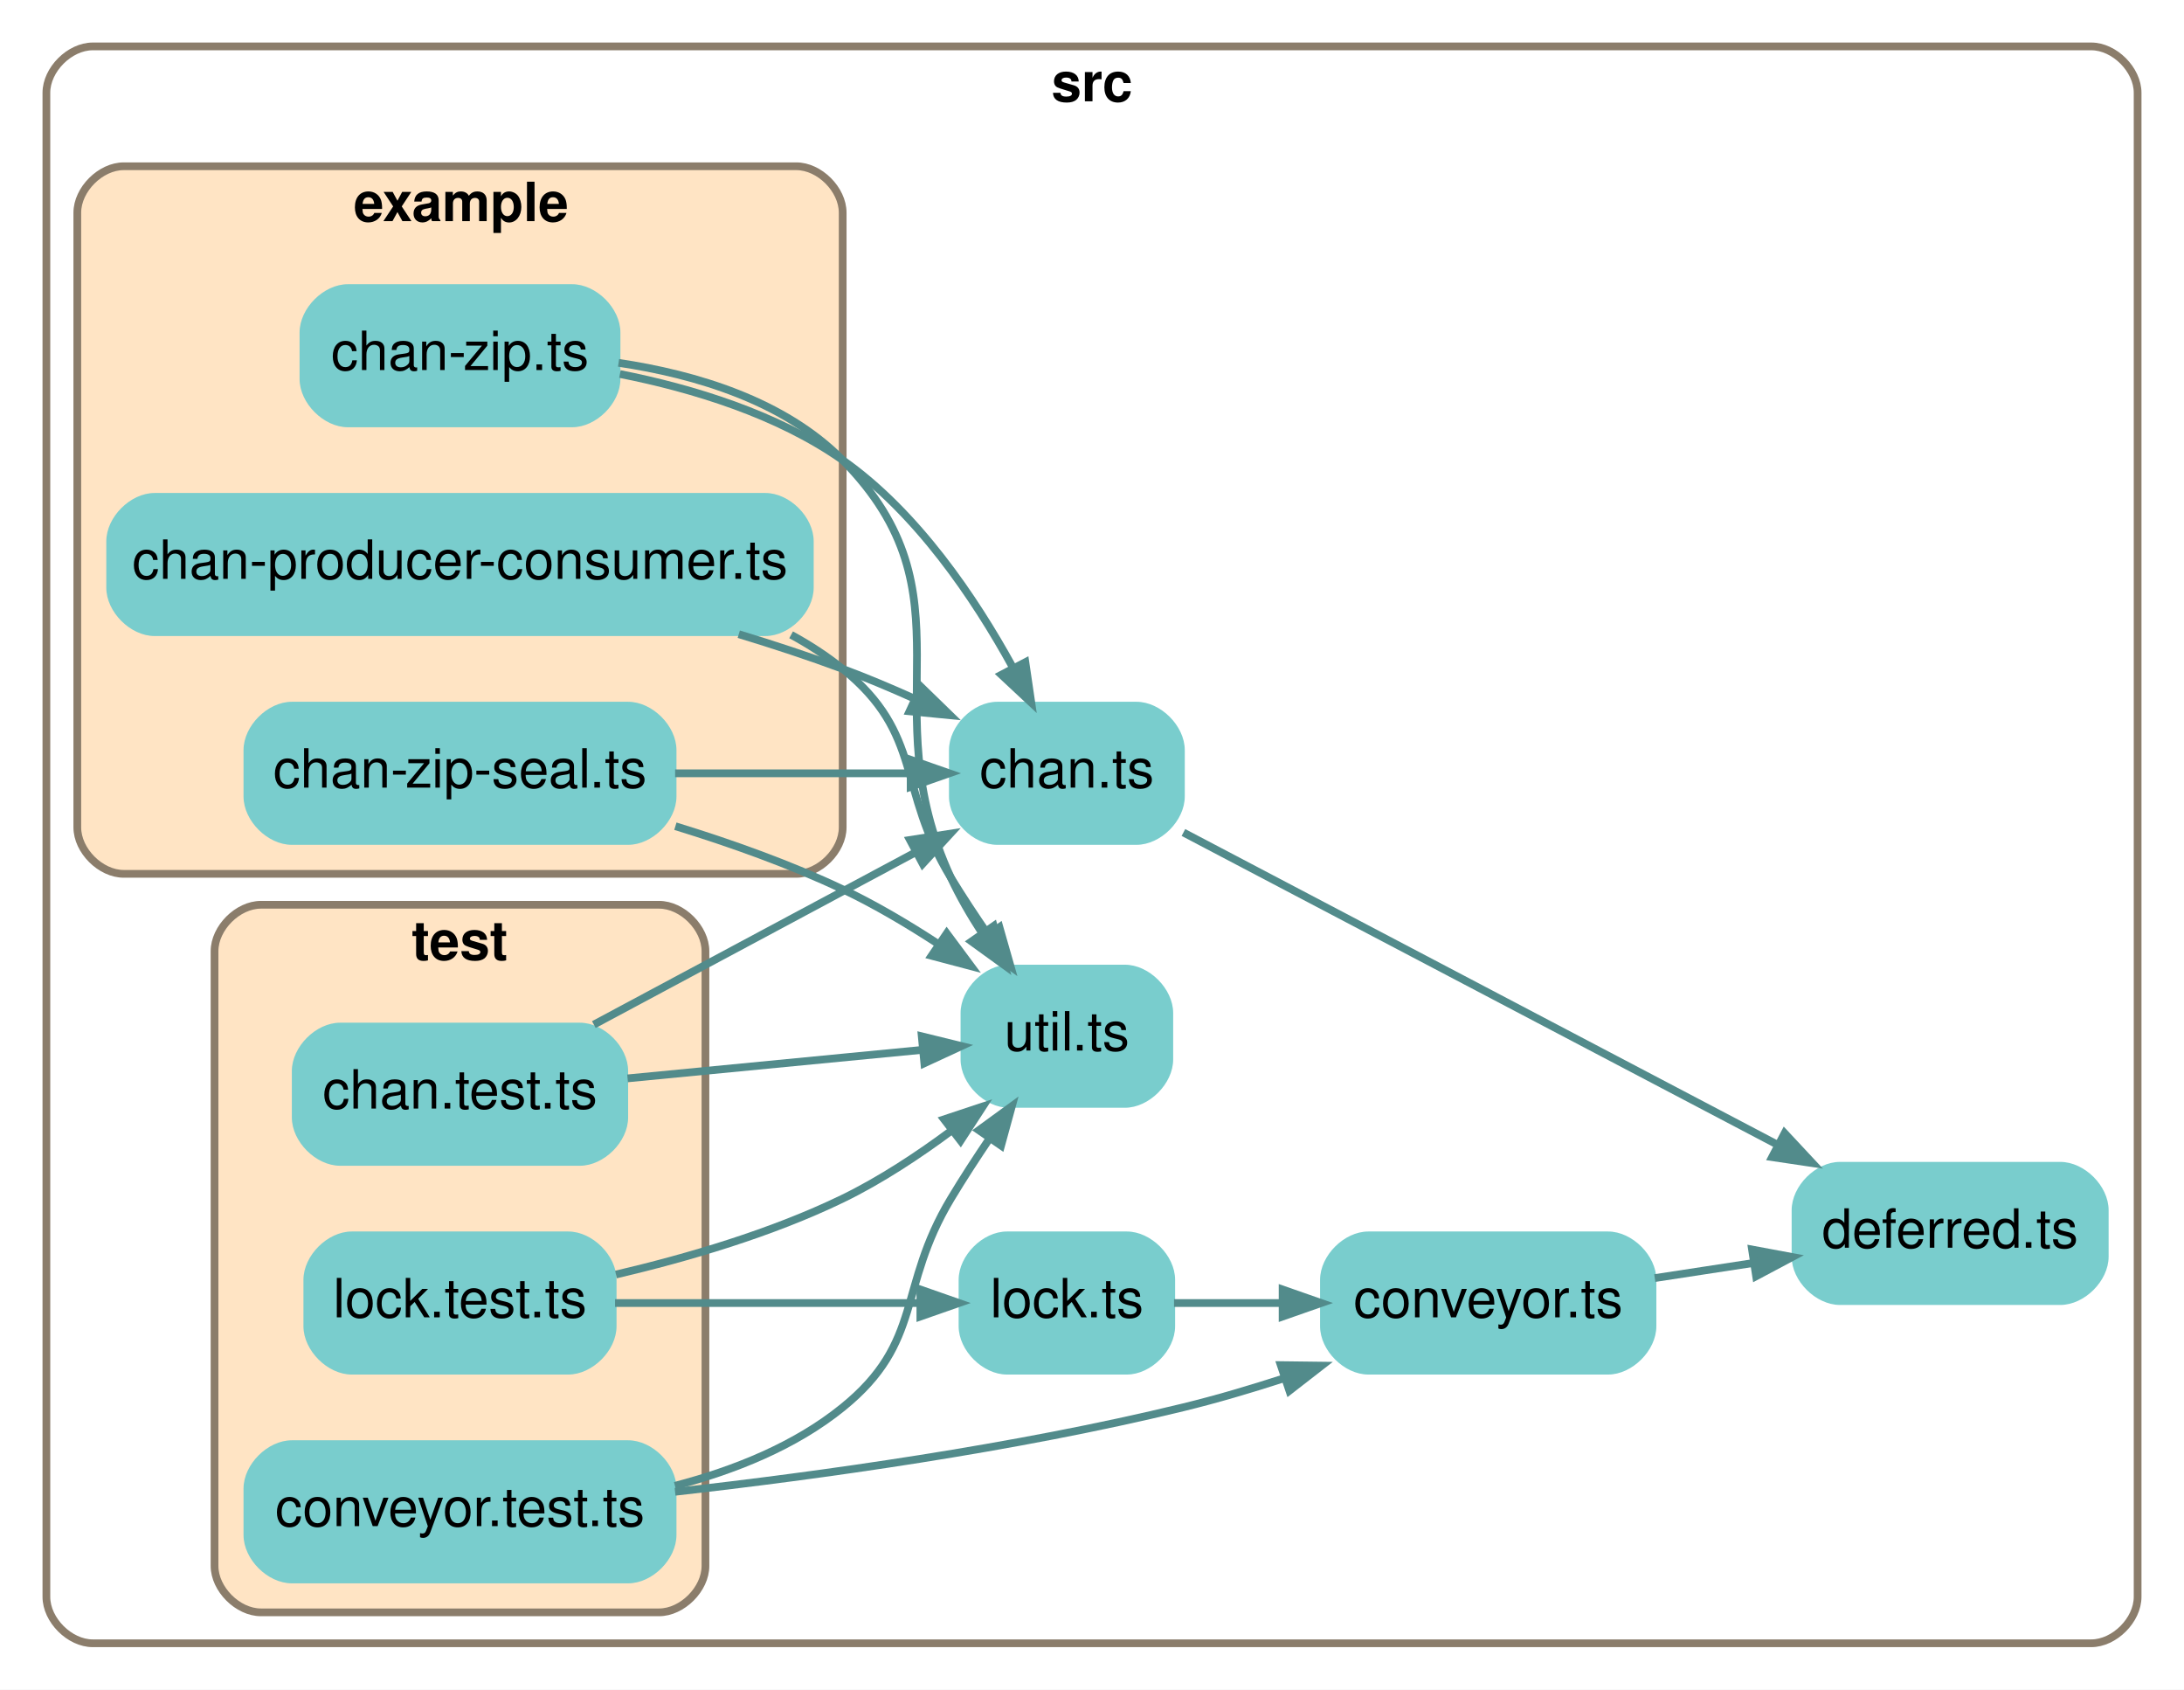
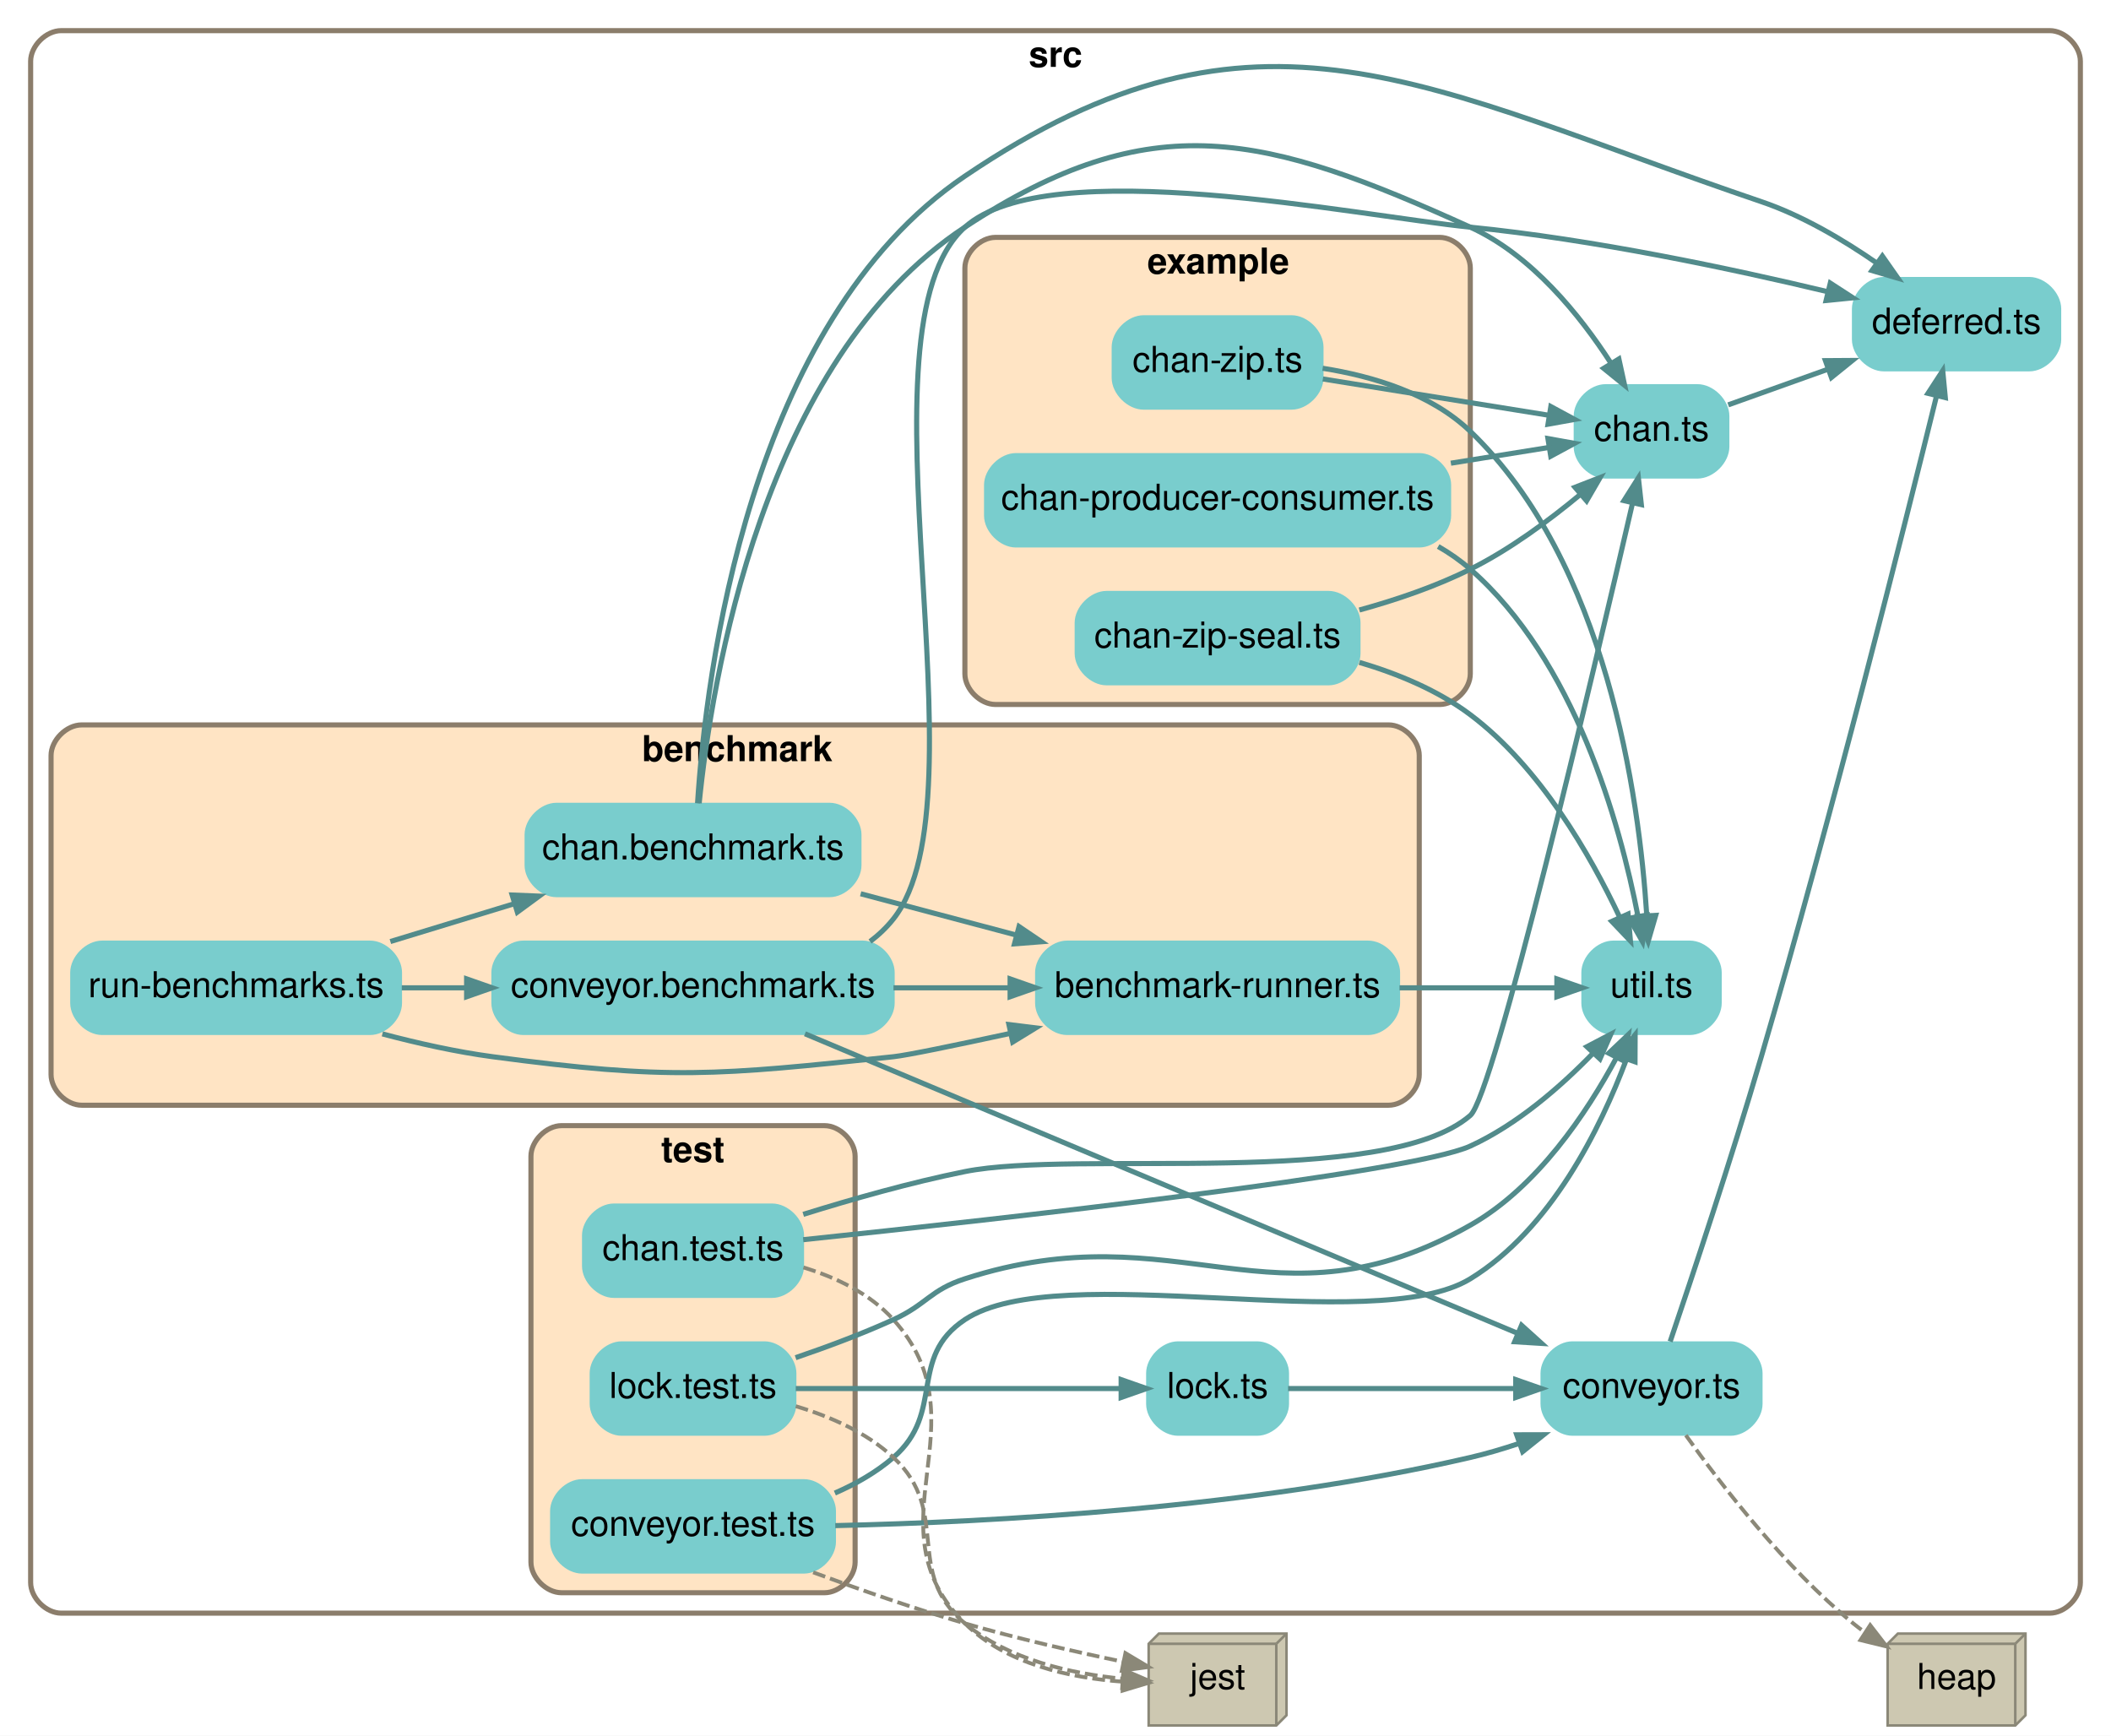
- <svg xmlns="http://www.w3.org/2000/svg" width="565pt" height="437pt" viewBox="0.00 0.00 565.00 437.00">
-   <g id="graph0" class="graph" transform="scale(1 1) rotate(0) translate(4 433)">
-     <polygon fill="white" stroke="transparent" points="-4,4 -4,-433 561,-433 561,4 -4,4" />
+ <svg xmlns="http://www.w3.org/2000/svg" width="827pt" height="680pt" viewBox="0.00 0.00 827.00 680.00">
+   <g id="graph0" class="graph" transform="scale(1 1) rotate(0) translate(4 676)">
+     <polygon fill="white" stroke="transparent" points="-4,4 -4,-676 823,-676 823,4 -4,4" />
    <g id="clust1" class="cluster">
-       <path fill="none" stroke="#8b7d6b" stroke-width="2" d="M20,-8C20,-8 537,-8 537,-8 543,-8 549,-14 549,-20 549,-20 549,-409 549,-409 549,-415 543,-421 537,-421 537,-421 20,-421 20,-421 14,-421 8,-415 8,-409 8,-409 8,-20 8,-20 8,-14 14,-8 20,-8" />
-       <text text-anchor="start" x="268" y="-406.8" font-family="Helvetica,sans-Serif" font-weight="bold" font-size="14.00">src</text>
+       <path fill="none" stroke="#8b7d6b" stroke-width="2" d="M20,-44C20,-44 799,-44 799,-44 805,-44 811,-50 811,-56 811,-56 811,-652 811,-652 811,-658 805,-664 799,-664 799,-664 20,-664 20,-664 14,-664 8,-658 8,-652 8,-652 8,-56 8,-56 8,-50 14,-44 20,-44" />
+       <text text-anchor="start" x="399" y="-649.8" font-family="Helvetica,sans-Serif" font-weight="bold" font-size="14.00">src</text>
    </g>
    <g id="clust2" class="cluster">
-       <path fill="bisque" stroke="#8b7d6b" stroke-width="2" d="M28,-207C28,-207 202,-207 202,-207 208,-207 214,-213 214,-219 214,-219 214,-378 214,-378 214,-384 208,-390 202,-390 202,-390 28,-390 28,-390 22,-390 16,-384 16,-378 16,-378 16,-219 16,-219 16,-213 22,-207 28,-207" />
-       <text text-anchor="start" x="87.5" y="-375.8" font-family="Helvetica,sans-Serif" font-weight="bold" font-size="14.00">example</text>
+       <path fill="bisque" stroke="#8b7d6b" stroke-width="2" d="M28,-243C28,-243 540,-243 540,-243 546,-243 552,-249 552,-255 552,-255 552,-380 552,-380 552,-386 546,-392 540,-392 540,-392 28,-392 28,-392 22,-392 16,-386 16,-380 16,-380 16,-255 16,-255 16,-249 22,-243 28,-243" />
+       <text text-anchor="start" x="247.5" y="-377.8" font-family="Helvetica,sans-Serif" font-weight="bold" font-size="14.00">benchmark</text>
    </g>
    <g id="clust3" class="cluster">
-       <path fill="bisque" stroke="#8b7d6b" stroke-width="2" d="M63.5,-16C63.5,-16 166.5,-16 166.5,-16 172.5,-16 178.5,-22 178.5,-28 178.5,-28 178.5,-187 178.5,-187 178.5,-193 172.5,-199 166.5,-199 166.5,-199 63.5,-199 63.5,-199 57.5,-199 51.5,-193 51.5,-187 51.5,-187 51.5,-28 51.5,-28 51.5,-22 57.5,-16 63.5,-16" />
-       <text text-anchor="start" x="102.5" y="-184.8" font-family="Helvetica,sans-Serif" font-weight="bold" font-size="14.00">test</text>
+       <path fill="bisque" stroke="#8b7d6b" stroke-width="2" d="M386,-400C386,-400 560,-400 560,-400 566,-400 572,-406 572,-412 572,-412 572,-571 572,-571 572,-577 566,-583 560,-583 560,-583 386,-583 386,-583 380,-583 374,-577 374,-571 374,-571 374,-412 374,-412 374,-406 380,-400 386,-400" />
+       <text text-anchor="start" x="445.5" y="-568.8" font-family="Helvetica,sans-Serif" font-weight="bold" font-size="14.00">example</text>
+     </g>
+     <g id="clust4" class="cluster">
+       <path fill="bisque" stroke="#8b7d6b" stroke-width="2" d="M216,-52C216,-52 319,-52 319,-52 325,-52 331,-58 331,-64 331,-64 331,-223 331,-223 331,-229 325,-235 319,-235 319,-235 216,-235 216,-235 210,-235 204,-229 204,-223 204,-223 204,-64 204,-64 204,-58 210,-52 216,-52" />
+       <text text-anchor="start" x="255" y="-220.8" font-family="Helvetica,sans-Serif" font-weight="bold" font-size="14.00">test</text>
    </g>
    <g id="node1" class="node">
-       <path fill="#79cdcd" stroke="#79cdcd" d="M290,-251C290,-251 254,-251 254,-251 248,-251 242,-245 242,-239 242,-239 242,-227 242,-227 242,-221 248,-215 254,-215 254,-215 290,-215 290,-215 296,-215 302,-221 302,-227 302,-227 302,-239 302,-239 302,-245 296,-251 290,-251" />
-       <text text-anchor="middle" x="272" y="-229.3" font-family="Helvetica,sans-Serif" font-size="14.00">chan.ts</text>
+       <path fill="#79cdcd" stroke="#79cdcd" d="M661,-525C661,-525 625,-525 625,-525 619,-525 613,-519 613,-513 613,-513 613,-501 613,-501 613,-495 619,-489 625,-489 625,-489 661,-489 661,-489 667,-489 673,-495 673,-501 673,-501 673,-513 673,-513 673,-519 667,-525 661,-525" />
+       <text text-anchor="middle" x="643" y="-503.3" font-family="Helvetica,sans-Serif" font-size="14.00">chan.ts</text>
    </g>
    <g id="node3" class="node">
-       <path fill="#79cdcd" stroke="#79cdcd" d="M529,-132C529,-132 472,-132 472,-132 466,-132 460,-126 460,-120 460,-120 460,-108 460,-108 460,-102 466,-96 472,-96 472,-96 529,-96 529,-96 535,-96 541,-102 541,-108 541,-108 541,-120 541,-120 541,-126 535,-132 529,-132" />
-       <text text-anchor="middle" x="500.5" y="-110.3" font-family="Helvetica,sans-Serif" font-size="14.00">deferred.ts</text>
+       <path fill="#79cdcd" stroke="#79cdcd" d="M791,-567C791,-567 734,-567 734,-567 728,-567 722,-561 722,-555 722,-555 722,-543 722,-543 722,-537 728,-531 734,-531 734,-531 791,-531 791,-531 797,-531 803,-537 803,-543 803,-543 803,-555 803,-555 803,-561 797,-567 791,-567" />
+       <text text-anchor="middle" x="762.5" y="-545.3" font-family="Helvetica,sans-Serif" font-size="14.00">deferred.ts</text>
+     </g>
+     <g id="edge11" class="edge">
+       <path fill="none" stroke="#528b8b" stroke-width="2" d="M673.04,-517.38C684.86,-521.6 698.84,-526.6 712.17,-531.37" />
+       <polygon fill="#528b8b" stroke="#528b8b" stroke-width="2" points="711.12,-534.71 721.71,-534.78 713.47,-528.12 711.12,-534.71" />
+     </g>
+     <g id="node2" class="node">
+       <path fill="#79cdcd" stroke="#79cdcd" d="M674,-150C674,-150 612,-150 612,-150 606,-150 600,-144 600,-138 600,-138 600,-126 600,-126 600,-120 606,-114 612,-114 612,-114 674,-114 674,-114 680,-114 686,-120 686,-126 686,-126 686,-138 686,-138 686,-144 680,-150 674,-150" />
+       <text text-anchor="middle" x="643" y="-128.3" font-family="Helvetica,sans-Serif" font-size="14.00">conveyor.ts</text>
+     </g>
+     <g id="edge12" class="edge">
+       <path fill="none" stroke="#528b8b" stroke-width="2" d="M650.3,-150.41C658.82,-175.52 674.27,-221.94 686,-262 713.63,-356.37 742.03,-469.54 754.69,-521.03" />
+       <polygon fill="#528b8b" stroke="#528b8b" stroke-width="2" points="751.3,-521.89 757.08,-530.77 758.09,-520.23 751.3,-521.89" />
+     </g>
+     <g id="node16" class="node">
+       <polygon fill="#cdc8b1" stroke="#8b8878" points="789.5,-36 739.5,-36 735.5,-32 735.5,0 785.5,0 789.5,-4 789.5,-36" />
+       <polyline fill="none" stroke="#8b8878" points="785.5,-32 735.5,-32 " />
+       <polyline fill="none" stroke="#8b8878" points="785.5,-32 785.5,0 " />
+       <polyline fill="none" stroke="#8b8878" points="785.5,-32 789.5,-36 " />
+       <text text-anchor="middle" x="762.5" y="-14.3" font-family="Helvetica,sans-Serif" font-size="14.00">heap</text>
+     </g>
+     <g id="edge26" class="edge">
+       <path fill="none" stroke="#8b8878" stroke-width="1.5" stroke-dasharray="5,2" d="M656.44,-113.71C670.62,-93.81 695.31,-61.94 722,-40 723.5,-38.77 725.08,-37.57 726.71,-36.4" />
+       <polygon fill="#8b8878" stroke="#8b8878" stroke-width="1.5" points="728.66,-39.31 735.14,-30.93 724.84,-33.44 728.66,-39.31" />
+     </g>
+     <g id="node4" class="node">
+       <path fill="#79cdcd" stroke="#79cdcd" d="M488.5,-150C488.5,-150 457.5,-150 457.5,-150 451.5,-150 445.5,-144 445.5,-138 445.5,-138 445.5,-126 445.5,-126 445.5,-120 451.5,-114 457.5,-114 457.5,-114 488.5,-114 488.5,-114 494.5,-114 500.5,-120 500.5,-126 500.5,-126 500.5,-138 500.5,-138 500.5,-144 494.5,-150 488.5,-150" />
+       <text text-anchor="middle" x="473" y="-128.3" font-family="Helvetica,sans-Serif" font-size="14.00">lock.ts</text>
+     </g>
+     <g id="edge19" class="edge">
+       <path fill="none" stroke="#528b8b" stroke-width="2" d="M500.62,-132C524.46,-132 560.1,-132 589.63,-132" />
+       <polygon fill="#528b8b" stroke="#528b8b" stroke-width="2" points="589.8,-135.5 599.8,-132 589.8,-128.5 589.8,-135.5" />
+     </g>
+     <g id="node5" class="node">
+       <path fill="#79cdcd" stroke="#79cdcd" d="M658,-307C658,-307 628,-307 628,-307 622,-307 616,-301 616,-295 616,-295 616,-283 616,-283 616,-277 622,-271 628,-271 628,-271 658,-271 658,-271 664,-271 670,-277 670,-283 670,-283 670,-295 670,-295 670,-301 664,-307 658,-307" />
+       <text text-anchor="middle" x="643" y="-285.3" font-family="Helvetica,sans-Serif" font-size="14.00">util.ts</text>
+     </g>
+     <g id="node6" class="node">
+       <path fill="#79cdcd" stroke="#79cdcd" d="M532,-307C532,-307 414,-307 414,-307 408,-307 402,-301 402,-295 402,-295 402,-283 402,-283 402,-277 408,-271 414,-271 414,-271 532,-271 532,-271 538,-271 544,-277 544,-283 544,-283 544,-295 544,-295 544,-301 538,-307 532,-307" />
+       <text text-anchor="middle" x="473" y="-285.3" font-family="Helvetica,sans-Serif" font-size="14.00">benchmark-runner.ts</text>
    </g>
    <g id="edge1" class="edge">
-       <path fill="none" stroke="#528b8b" stroke-width="2" d="M302.15,-217.69C341.16,-197.19 410.67,-160.67 455.92,-136.9" />
-       <polygon fill="#528b8b" stroke="#528b8b" stroke-width="2" points="457.68,-139.92 464.91,-132.17 454.43,-133.73 457.68,-139.92" />
-     </g>
-     <g id="node2" class="node">
-       <path fill="#79cdcd" stroke="#79cdcd" d="M412,-114C412,-114 350,-114 350,-114 344,-114 338,-108 338,-102 338,-102 338,-90 338,-90 338,-84 344,-78 350,-78 350,-78 412,-78 412,-78 418,-78 424,-84 424,-90 424,-90 424,-102 424,-102 424,-108 418,-114 412,-114" />
-       <text text-anchor="middle" x="381" y="-92.3" font-family="Helvetica,sans-Serif" font-size="14.00">conveyor.ts</text>
+       <path fill="none" stroke="#528b8b" stroke-width="2" d="M544.27,-289C565.47,-289 587.86,-289 605.86,-289" />
+       <polygon fill="#528b8b" stroke="#528b8b" stroke-width="2" points="605.91,-292.5 615.91,-289 605.91,-285.5 605.91,-292.5" />
+     </g>
+     <g id="node7" class="node">
+       <path fill="#79cdcd" stroke="#79cdcd" d="M321,-361C321,-361 214,-361 214,-361 208,-361 202,-355 202,-349 202,-349 202,-337 202,-337 202,-331 208,-325 214,-325 214,-325 321,-325 321,-325 327,-325 333,-331 333,-337 333,-337 333,-349 333,-349 333,-355 327,-361 321,-361" />
+       <text text-anchor="middle" x="267.5" y="-339.3" font-family="Helvetica,sans-Serif" font-size="14.00">chan.benchmark.ts</text>
    </g>
    <g id="edge2" class="edge">
-       <path fill="none" stroke="#528b8b" stroke-width="2" d="M424.09,-102.45C432.33,-103.71 441.04,-105.05 449.51,-106.34" />
-       <polygon fill="#528b8b" stroke="#528b8b" stroke-width="2" points="449.25,-109.84 459.67,-107.9 450.31,-102.92 449.25,-109.84" />
-     </g>
-     <g id="node4" class="node">
-       <path fill="#79cdcd" stroke="#79cdcd" d="M287.5,-114C287.5,-114 256.5,-114 256.5,-114 250.5,-114 244.5,-108 244.5,-102 244.5,-102 244.5,-90 244.5,-90 244.5,-84 250.5,-78 256.5,-78 256.5,-78 287.5,-78 287.5,-78 293.5,-78 299.5,-84 299.5,-90 299.5,-90 299.5,-102 299.5,-102 299.5,-108 293.5,-114 287.5,-114" />
-       <text text-anchor="middle" x="272" y="-92.3" font-family="Helvetica,sans-Serif" font-size="14.00">lock.ts</text>
+       <path fill="none" stroke="#528b8b" stroke-width="2" d="M269.91,-361.31C274.65,-408.61 294.55,-534.79 374,-587 447.54,-635.33 491.86,-623.36 572,-587 595.97,-576.12 614.97,-552.52 627.08,-533.76" />
+       <polygon fill="#528b8b" stroke="#528b8b" stroke-width="2" points="630.21,-535.37 632.47,-525.02 624.25,-531.69 630.21,-535.37" />
+     </g>
+     <g id="edge3" class="edge">
+       <path fill="none" stroke="#528b8b" stroke-width="2" d="M269.27,-361.29C272.48,-411.13 289,-549.43 374,-607 488.87,-684.8 554.61,-641.55 686,-597 702.05,-591.56 718.13,-582.04 731.3,-572.9" />
+       <polygon fill="#528b8b" stroke="#528b8b" stroke-width="2" points="733.43,-575.68 739.51,-567 729.35,-570 733.43,-575.68" />
+     </g>
+     <g id="edge4" class="edge">
+       <path fill="none" stroke="#528b8b" stroke-width="2" d="M333.17,-325.84C352.57,-320.69 374.06,-314.99 394.22,-309.64" />
+       <polygon fill="#528b8b" stroke="#528b8b" stroke-width="2" points="395.22,-312.99 403.99,-307.05 393.43,-306.23 395.22,-312.99" />
+     </g>
+     <g id="node8" class="node">
+       <path fill="#79cdcd" stroke="#79cdcd" d="M334,-307C334,-307 201,-307 201,-307 195,-307 189,-301 189,-295 189,-295 189,-283 189,-283 189,-277 195,-271 201,-271 201,-271 334,-271 334,-271 340,-271 346,-277 346,-283 346,-283 346,-295 346,-295 346,-301 340,-307 334,-307" />
+       <text text-anchor="middle" x="267.5" y="-285.3" font-family="Helvetica,sans-Serif" font-size="14.00">conveyor.benchmark.ts</text>
+     </g>
+     <g id="edge5" class="edge">
+       <path fill="none" stroke="#528b8b" stroke-width="2" d="M311.35,-270.99C380.39,-241.97 516.02,-184.96 590.32,-153.73" />
+       <polygon fill="#528b8b" stroke="#528b8b" stroke-width="2" points="592.08,-156.78 599.94,-149.68 589.37,-150.33 592.08,-156.78" />
+     </g>
+     <g id="edge6" class="edge">
+       <path fill="none" stroke="#528b8b" stroke-width="2" d="M336.86,-307.14C340.25,-309.71 343.35,-312.65 346,-316 383.56,-363.48 329.04,-546.45 374,-587 406.67,-616.47 528.22,-591.35 572,-587 620.12,-582.22 674.12,-570.78 712.13,-561.69" />
+       <polygon fill="#528b8b" stroke="#528b8b" stroke-width="2" points="713.03,-565.08 721.92,-559.32 711.38,-558.27 713.03,-565.08" />
+     </g>
+     <g id="edge7" class="edge">
+       <path fill="none" stroke="#528b8b" stroke-width="2" d="M346.02,-289C360.89,-289 376.5,-289 391.47,-289" />
+       <polygon fill="#528b8b" stroke="#528b8b" stroke-width="2" points="391.71,-292.5 401.71,-289 391.71,-285.5 391.71,-292.5" />
+     </g>
+     <g id="node9" class="node">
+       <path fill="#79cdcd" stroke="#79cdcd" d="M141,-307C141,-307 36,-307 36,-307 30,-307 24,-301 24,-295 24,-295 24,-283 24,-283 24,-277 30,-271 36,-271 36,-271 141,-271 141,-271 147,-271 153,-277 153,-283 153,-283 153,-295 153,-295 153,-301 147,-307 141,-307" />
+       <text text-anchor="middle" x="88.5" y="-285.3" font-family="Helvetica,sans-Serif" font-size="14.00">run-benchmarks.ts</text>
+     </g>
+     <g id="edge8" class="edge">
+       <path fill="none" stroke="#528b8b" stroke-width="2" d="M145.8,-270.94C159.77,-267.24 174.81,-263.89 189,-262 258.17,-252.78 276.61,-254.65 346,-262 351.31,-262.56 370.15,-266.45 391.71,-271.12" />
+       <polygon fill="#528b8b" stroke="#528b8b" stroke-width="2" points="391.25,-274.6 401.77,-273.3 392.74,-267.76 391.25,-274.6" />
+     </g>
+     <g id="edge10" class="edge">
+       <path fill="none" stroke="#528b8b" stroke-width="2" d="M148.93,-307.13C164.48,-311.88 181.38,-317.03 197.39,-321.92" />
+       <polygon fill="#528b8b" stroke="#528b8b" stroke-width="2" points="196.64,-325.35 207.23,-324.92 198.68,-318.65 196.64,-325.35" />
    </g>
    <g id="edge9" class="edge">
-       <path fill="none" stroke="#528b8b" stroke-width="2" d="M299.72,-96C308.27,-96 318.04,-96 327.76,-96" />
-       <polygon fill="#528b8b" stroke="#528b8b" stroke-width="2" points="327.81,-99.5 337.81,-96 327.81,-92.5 327.81,-99.5" />
-     </g>
-     <g id="node5" class="node">
-       <path fill="#79cdcd" stroke="#79cdcd" d="M287,-183C287,-183 257,-183 257,-183 251,-183 245,-177 245,-171 245,-171 245,-159 245,-159 245,-153 251,-147 257,-147 257,-147 287,-147 287,-147 293,-147 299,-153 299,-159 299,-159 299,-171 299,-171 299,-177 293,-183 287,-183" />
-       <text text-anchor="middle" x="272" y="-161.3" font-family="Helvetica,sans-Serif" font-size="14.00">util.ts</text>
-     </g>
-     <g id="node6" class="node">
-       <path fill="#79cdcd" stroke="#79cdcd" d="M194,-305C194,-305 36,-305 36,-305 30,-305 24,-299 24,-293 24,-293 24,-281 24,-281 24,-275 30,-269 36,-269 36,-269 194,-269 194,-269 200,-269 206,-275 206,-281 206,-281 206,-293 206,-293 206,-299 200,-305 194,-305" />
-       <text text-anchor="middle" x="115" y="-283.3" font-family="Helvetica,sans-Serif" font-size="14.00">chan-producer-consumer.ts</text>
-     </g>
-     <g id="edge3" class="edge">
-       <path fill="none" stroke="#528b8b" stroke-width="2" d="M187.12,-268.98C196.25,-266.21 205.4,-263.2 214,-260 220.06,-257.75 226.36,-255.1 232.47,-252.35" />
-       <polygon fill="#528b8b" stroke="#528b8b" stroke-width="2" points="234.24,-255.39 241.83,-248.01 231.29,-249.04 234.24,-255.39" />
-     </g>
-     <g id="edge4" class="edge">
-       <path fill="none" stroke="#528b8b" stroke-width="2" d="M200.66,-268.82C205.39,-266.25 209.89,-263.33 214,-260 235.01,-242.99 227.94,-229.09 242,-206 244.95,-201.16 248.27,-196.13 251.58,-191.33" />
-       <polygon fill="#528b8b" stroke="#528b8b" stroke-width="2" points="254.55,-193.2 257.46,-183.01 248.83,-189.16 254.55,-193.2" />
-     </g>
-     <g id="node7" class="node">
-       <path fill="#79cdcd" stroke="#79cdcd" d="M158.5,-251C158.5,-251 71.5,-251 71.5,-251 65.5,-251 59.5,-245 59.5,-239 59.5,-239 59.5,-227 59.5,-227 59.5,-221 65.5,-215 71.5,-215 71.5,-215 158.5,-215 158.5,-215 164.5,-215 170.5,-221 170.5,-227 170.5,-227 170.5,-239 170.5,-239 170.5,-245 164.5,-251 158.5,-251" />
-       <text text-anchor="middle" x="115" y="-229.3" font-family="Helvetica,sans-Serif" font-size="14.00">chan-zip-seal.ts</text>
-     </g>
-     <g id="edge5" class="edge">
-       <path fill="none" stroke="#528b8b" stroke-width="2" d="M170.65,-233C190.7,-233 213,-233 231.48,-233" />
-       <polygon fill="#528b8b" stroke="#528b8b" stroke-width="2" points="231.59,-236.5 241.59,-233 231.59,-229.5 231.59,-236.5" />
-     </g>
-     <g id="edge6" class="edge">
-       <path fill="none" stroke="#528b8b" stroke-width="2" d="M170.72,-219.32C185.12,-214.9 200.41,-209.44 214,-203 222.36,-199.04 230.89,-193.98 238.73,-188.86" />
-       <polygon fill="#528b8b" stroke="#528b8b" stroke-width="2" points="240.92,-191.6 247.24,-183.1 236.99,-185.81 240.92,-191.6" />
-     </g>
-     <g id="node8" class="node">
-       <path fill="#79cdcd" stroke="#79cdcd" d="M144,-359C144,-359 86,-359 86,-359 80,-359 74,-353 74,-347 74,-347 74,-335 74,-335 74,-329 80,-323 86,-323 86,-323 144,-323 144,-323 150,-323 156,-329 156,-335 156,-335 156,-347 156,-347 156,-353 150,-359 144,-359" />
-       <text text-anchor="middle" x="115" y="-337.3" font-family="Helvetica,sans-Serif" font-size="14.00">chan-zip.ts</text>
-     </g>
-     <g id="edge7" class="edge">
-       <path fill="none" stroke="#528b8b" stroke-width="2" d="M156.37,-336.27C175.19,-332.54 197.11,-325.88 214,-314 233.22,-300.47 248.17,-278.3 257.92,-260.57" />
-       <polygon fill="#528b8b" stroke="#528b8b" stroke-width="2" points="261.26,-261.74 262.8,-251.26 255.06,-258.49 261.26,-261.74" />
-     </g>
-     <g id="edge8" class="edge">
-       <path fill="none" stroke="#528b8b" stroke-width="2" d="M156.02,-339.16C175.93,-336.19 198.89,-329.34 214,-314 248.8,-278.67 221.12,-250.98 242,-206 244.24,-201.18 247.05,-196.33 250.04,-191.74" />
-       <polygon fill="#528b8b" stroke="#528b8b" stroke-width="2" points="253.07,-193.52 255.91,-183.31 247.33,-189.52 253.07,-193.52" />
-     </g>
-     <g id="node9" class="node">
-       <path fill="#79cdcd" stroke="#79cdcd" d="M146,-168C146,-168 84,-168 84,-168 78,-168 72,-162 72,-156 72,-156 72,-144 72,-144 72,-138 78,-132 84,-132 84,-132 146,-132 146,-132 152,-132 158,-138 158,-144 158,-144 158,-156 158,-156 158,-162 152,-168 146,-168" />
-       <text text-anchor="middle" x="115" y="-146.3" font-family="Helvetica,sans-Serif" font-size="14.00">chan.test.ts</text>
-     </g>
-     <g id="edge10" class="edge">
-       <path fill="none" stroke="#528b8b" stroke-width="2" d="M149.63,-168.01C174.14,-181.13 207.36,-198.92 232.86,-212.57" />
-       <polygon fill="#528b8b" stroke="#528b8b" stroke-width="2" points="231.4,-215.76 241.87,-217.4 234.7,-209.59 231.4,-215.76" />
-     </g>
-     <g id="edge11" class="edge">
-       <path fill="none" stroke="#528b8b" stroke-width="2" d="M158.35,-154.1C182.3,-156.42 211.91,-159.28 234.77,-161.49" />
-       <polygon fill="#528b8b" stroke="#528b8b" stroke-width="2" points="234.46,-164.98 244.75,-162.46 235.13,-158.01 234.46,-164.98" />
+       <path fill="none" stroke="#528b8b" stroke-width="2" d="M153.4,-289C161.66,-289 170.22,-289 178.78,-289" />
+       <polygon fill="#528b8b" stroke="#528b8b" stroke-width="2" points="178.8,-292.5 188.8,-289 178.8,-285.5 178.8,-292.5" />
    </g>
    <g id="node10" class="node">
-       <path fill="#79cdcd" stroke="#79cdcd" d="M158.5,-60C158.5,-60 71.5,-60 71.5,-60 65.5,-60 59.5,-54 59.5,-48 59.5,-48 59.5,-36 59.5,-36 59.5,-30 65.5,-24 71.5,-24 71.5,-24 158.5,-24 158.5,-24 164.5,-24 170.5,-30 170.5,-36 170.5,-36 170.5,-48 170.5,-48 170.5,-54 164.5,-60 158.5,-60" />
-       <text text-anchor="middle" x="115" y="-38.3" font-family="Helvetica,sans-Serif" font-size="14.00">conveyor.test.ts</text>
-     </g>
-     <g id="edge12" class="edge">
-       <path fill="none" stroke="#528b8b" stroke-width="2" d="M170.64,-47.18C207.98,-51.39 258.41,-58.39 302,-69 310.6,-71.09 319.59,-73.75 328.28,-76.57" />
-       <polygon fill="#528b8b" stroke="#528b8b" stroke-width="2" points="327.33,-79.94 337.93,-79.81 329.56,-73.31 327.33,-79.94" />
+       <path fill="#79cdcd" stroke="#79cdcd" d="M552,-498C552,-498 394,-498 394,-498 388,-498 382,-492 382,-486 382,-486 382,-474 382,-474 382,-468 388,-462 394,-462 394,-462 552,-462 552,-462 558,-462 564,-468 564,-474 564,-474 564,-486 564,-486 564,-492 558,-498 552,-498" />
+       <text text-anchor="middle" x="473" y="-476.3" font-family="Helvetica,sans-Serif" font-size="14.00">chan-producer-consumer.ts</text>
    </g>
    <g id="edge13" class="edge">
-       <path fill="none" stroke="#528b8b" stroke-width="2" d="M170.61,-48.73C185.88,-52.7 201.66,-59 214,-69 235.01,-86.01 228.07,-99.83 242,-123 245.1,-128.16 248.6,-133.53 252.06,-138.65" />
-       <polygon fill="#528b8b" stroke="#528b8b" stroke-width="2" points="249.22,-140.69 257.78,-146.93 254.98,-136.71 249.22,-140.69" />
+       <path fill="none" stroke="#528b8b" stroke-width="2" d="M564.39,-494.53C577.83,-496.69 591.05,-498.81 602.66,-500.68" />
+       <polygon fill="#528b8b" stroke="#528b8b" stroke-width="2" points="602.41,-504.18 612.84,-502.31 603.52,-497.27 602.41,-504.18" />
+     </g>
+     <g id="edge14" class="edge">
+       <path fill="none" stroke="#528b8b" stroke-width="2" d="M559.42,-461.9C563.91,-459.32 568.15,-456.37 572,-453 612.84,-417.31 630.57,-353.66 637.69,-317.03" />
+       <polygon fill="#528b8b" stroke="#528b8b" stroke-width="2" points="641.16,-317.49 639.5,-307.03 634.27,-316.24 641.16,-317.49" />
    </g>
    <g id="node11" class="node">
-       <path fill="#79cdcd" stroke="#79cdcd" d="M143,-114C143,-114 87,-114 87,-114 81,-114 75,-108 75,-102 75,-102 75,-90 75,-90 75,-84 81,-78 87,-78 87,-78 143,-78 143,-78 149,-78 155,-84 155,-90 155,-90 155,-102 155,-102 155,-108 149,-114 143,-114" />
-       <text text-anchor="middle" x="115" y="-92.3" font-family="Helvetica,sans-Serif" font-size="14.00">lock.test.ts</text>
-     </g>
-     <g id="edge14" class="edge">
-       <path fill="none" stroke="#528b8b" stroke-width="2" d="M155.11,-96C179.33,-96 210.24,-96 234.04,-96" />
-       <polygon fill="#528b8b" stroke="#528b8b" stroke-width="2" points="234.1,-99.5 244.1,-96 234.1,-92.5 234.1,-99.5" />
+       <path fill="#79cdcd" stroke="#79cdcd" d="M516.5,-444C516.5,-444 429.5,-444 429.5,-444 423.5,-444 417.5,-438 417.5,-432 417.5,-432 417.5,-420 417.5,-420 417.5,-414 423.5,-408 429.5,-408 429.5,-408 516.5,-408 516.5,-408 522.5,-408 528.5,-414 528.5,-420 528.5,-420 528.5,-432 528.5,-432 528.5,-438 522.5,-444 516.5,-444" />
+       <text text-anchor="middle" x="473" y="-422.3" font-family="Helvetica,sans-Serif" font-size="14.00">chan-zip-seal.ts</text>
    </g>
    <g id="edge15" class="edge">
-       <path fill="none" stroke="#528b8b" stroke-width="2" d="M155.35,-103.37C173.74,-107.68 195.58,-114.06 214,-123 223.8,-127.76 233.65,-134.26 242.34,-140.73" />
-       <polygon fill="#528b8b" stroke="#528b8b" stroke-width="2" points="240.22,-143.51 250.28,-146.85 244.5,-137.97 240.22,-143.51" />
+       <path fill="none" stroke="#528b8b" stroke-width="2" d="M528.54,-437.01C543.09,-441.01 558.5,-446.26 572,-453 587.43,-460.7 602.81,-472.05 615.2,-482.36" />
+       <polygon fill="#528b8b" stroke="#528b8b" stroke-width="2" points="613.01,-485.09 622.88,-488.93 617.56,-479.77 613.01,-485.09" />
+     </g>
+     <g id="edge16" class="edge">
+       <path fill="none" stroke="#528b8b" stroke-width="2" d="M528.54,-416.5C543.64,-412.04 559.34,-405.51 572,-396 599.3,-375.49 619.06,-341 630.49,-316.74" />
+       <polygon fill="#528b8b" stroke="#528b8b" stroke-width="2" points="633.81,-317.9 634.74,-307.35 627.43,-315.02 633.81,-317.9" />
+     </g>
+     <g id="node12" class="node">
+       <path fill="#79cdcd" stroke="#79cdcd" d="M502,-552C502,-552 444,-552 444,-552 438,-552 432,-546 432,-540 432,-540 432,-528 432,-528 432,-522 438,-516 444,-516 444,-516 502,-516 502,-516 508,-516 514,-522 514,-528 514,-528 514,-540 514,-540 514,-546 508,-552 502,-552" />
+       <text text-anchor="middle" x="473" y="-530.3" font-family="Helvetica,sans-Serif" font-size="14.00">chan-zip.ts</text>
+     </g>
+     <g id="edge17" class="edge">
+       <path fill="none" stroke="#528b8b" stroke-width="2" d="M514.24,-527.53C541.06,-523.22 576.15,-517.58 602.76,-513.31" />
+       <polygon fill="#528b8b" stroke="#528b8b" stroke-width="2" points="603.55,-516.72 612.87,-511.68 602.44,-509.81 603.55,-516.72" />
+     </g>
+     <g id="edge18" class="edge">
+       <path fill="none" stroke="#528b8b" stroke-width="2" d="M514.16,-531.72C533.85,-528.62 556.59,-521.78 572,-507 625.39,-455.8 638.15,-363.85 641.13,-317.44" />
+       <polygon fill="#528b8b" stroke="#528b8b" stroke-width="2" points="644.64,-317.38 641.68,-307.21 637.65,-317.01 644.64,-317.38" />
+     </g>
+     <g id="node13" class="node">
+       <path fill="#79cdcd" stroke="#79cdcd" d="M298.5,-204C298.5,-204 236.5,-204 236.5,-204 230.5,-204 224.5,-198 224.5,-192 224.5,-192 224.5,-180 224.5,-180 224.5,-174 230.5,-168 236.5,-168 236.5,-168 298.5,-168 298.5,-168 304.5,-168 310.5,-174 310.5,-180 310.5,-180 310.5,-192 310.5,-192 310.5,-198 304.5,-204 298.5,-204" />
+       <text text-anchor="middle" x="267.5" y="-182.3" font-family="Helvetica,sans-Serif" font-size="14.00">chan.test.ts</text>
+     </g>
+     <g id="edge20" class="edge">
+       <path fill="none" stroke="#528b8b" stroke-width="2" d="M310.68,-200.24C329.82,-206.21 352.85,-212.75 374,-217 417.4,-225.72 538.51,-210.04 572,-239 581.26,-247.01 620.07,-411.81 635.57,-478.92" />
+       <polygon fill="#528b8b" stroke="#528b8b" stroke-width="2" points="632.19,-479.86 637.85,-488.82 639.01,-478.29 632.19,-479.86" />
+     </g>
+     <g id="edge21" class="edge">
+       <path fill="none" stroke="#528b8b" stroke-width="2" d="M310.66,-190.32C388.43,-198.48 548.71,-216.33 572,-227 590.38,-235.42 607.45,-250.32 620.13,-263.41" />
+       <polygon fill="#528b8b" stroke="#528b8b" stroke-width="2" points="617.68,-265.92 627.06,-270.84 622.8,-261.14 617.68,-265.92" />
+     </g>
+     <g id="node17" class="node">
+       <polygon fill="#cdc8b1" stroke="#8b8878" points="500,-36 450,-36 446,-32 446,0 496,0 500,-4 500,-36" />
+       <polyline fill="none" stroke="#8b8878" points="496,-32 446,-32 " />
+       <polyline fill="none" stroke="#8b8878" points="496,-32 496,0 " />
+       <polyline fill="none" stroke="#8b8878" points="496,-32 500,-36 " />
+       <text text-anchor="middle" x="473" y="-14.3" font-family="Helvetica,sans-Serif" font-size="14.00">jest</text>
+     </g>
+     <g id="edge27" class="edge">
+       <path fill="none" stroke="#8b8878" stroke-width="1.5" stroke-dasharray="5,2" d="M310.75,-179.45C323.66,-175.5 336.84,-169.16 346,-159 382.37,-118.63 335.38,-78.22 374,-40 390.11,-24.05 415.14,-18.63 435.87,-17.15" />
+       <polygon fill="#8b8878" stroke="#8b8878" stroke-width="1.5" points="436.11,-20.65 445.95,-16.71 435.8,-13.65 436.11,-20.65" />
+     </g>
+     <g id="node14" class="node">
+       <path fill="#79cdcd" stroke="#79cdcd" d="M311,-96C311,-96 224,-96 224,-96 218,-96 212,-90 212,-84 212,-84 212,-72 212,-72 212,-66 218,-60 224,-60 224,-60 311,-60 311,-60 317,-60 323,-66 323,-72 323,-72 323,-84 323,-84 323,-90 317,-96 311,-96" />
+       <text text-anchor="middle" x="267.5" y="-74.3" font-family="Helvetica,sans-Serif" font-size="14.00">conveyor.test.ts</text>
+     </g>
+     <g id="edge22" class="edge">
+       <path fill="none" stroke="#528b8b" stroke-width="2" d="M323.22,-78.3C384.56,-79.68 486.6,-85.14 572,-105 578.24,-106.45 584.68,-108.34 590.99,-110.45" />
+       <polygon fill="#528b8b" stroke="#528b8b" stroke-width="2" points="590.18,-113.88 600.77,-113.91 592.51,-107.28 590.18,-113.88" />
+     </g>
+     <g id="edge23" class="edge">
+       <path fill="none" stroke="#528b8b" stroke-width="2" d="M323.06,-91.05C331.33,-94.65 339.32,-99.22 346,-105 366.43,-122.7 351.48,-144.04 374,-159 410.77,-183.43 534.38,-151.91 572,-175 603.6,-194.39 623,-233.91 633.14,-260.93" />
+       <polygon fill="#528b8b" stroke="#528b8b" stroke-width="2" points="629.93,-262.35 636.58,-270.6 636.53,-260.01 629.93,-262.35" />
+     </g>
+     <g id="edge28" class="edge">
+       <path fill="none" stroke="#8b8878" stroke-width="1.5" stroke-dasharray="5,2" d="M314.57,-59.99C332.9,-53.2 354.28,-45.74 374,-40 394.34,-34.08 417.45,-28.82 436.12,-24.93" />
+       <polygon fill="#8b8878" stroke="#8b8878" stroke-width="1.5" points="436.89,-28.35 445.98,-22.92 435.49,-21.49 436.89,-28.35" />
+     </g>
+     <g id="node15" class="node">
+       <path fill="#79cdcd" stroke="#79cdcd" d="M295.5,-150C295.5,-150 239.5,-150 239.5,-150 233.5,-150 227.5,-144 227.5,-138 227.5,-138 227.5,-126 227.5,-126 227.5,-120 233.5,-114 239.5,-114 239.5,-114 295.5,-114 295.5,-114 301.5,-114 307.5,-120 307.5,-126 307.5,-126 307.5,-138 307.5,-138 307.5,-144 301.5,-150 295.5,-150" />
+       <text text-anchor="middle" x="267.5" y="-128.3" font-family="Helvetica,sans-Serif" font-size="14.00">lock.test.ts</text>
+     </g>
+     <g id="edge24" class="edge">
+       <path fill="none" stroke="#528b8b" stroke-width="2" d="M307.74,-132C344.53,-132 399.13,-132 435.13,-132" />
+       <polygon fill="#528b8b" stroke="#528b8b" stroke-width="2" points="435.21,-135.5 445.21,-132 435.21,-128.5 435.21,-135.5" />
+     </g>
+     <g id="edge25" class="edge">
+       <path fill="none" stroke="#528b8b" stroke-width="2" d="M307.68,-144.09C320.12,-148.34 333.81,-153.45 346,-159 359.04,-164.94 360.36,-170.59 374,-175 458.21,-202.2 495.01,-152.37 572,-196 598.19,-210.84 617.6,-239.9 629.25,-261.6" />
+       <polygon fill="#528b8b" stroke="#528b8b" stroke-width="2" points="626.24,-263.39 633.92,-270.69 632.46,-260.19 626.24,-263.39" />
+     </g>
+     <g id="edge29" class="edge">
+       <path fill="none" stroke="#8b8878" stroke-width="1.5" stroke-dasharray="5,2" d="M307.75,-125.08C321.18,-121.08 335.47,-114.81 346,-105 369.02,-83.57 349.79,-60.08 374,-40 391.14,-25.78 415.58,-20.27 435.76,-18.33" />
+       <polygon fill="#8b8878" stroke="#8b8878" stroke-width="1.5" points="436.14,-21.81 445.86,-17.6 435.64,-14.82 436.14,-21.81" />
    </g>
  </g>
</svg>
